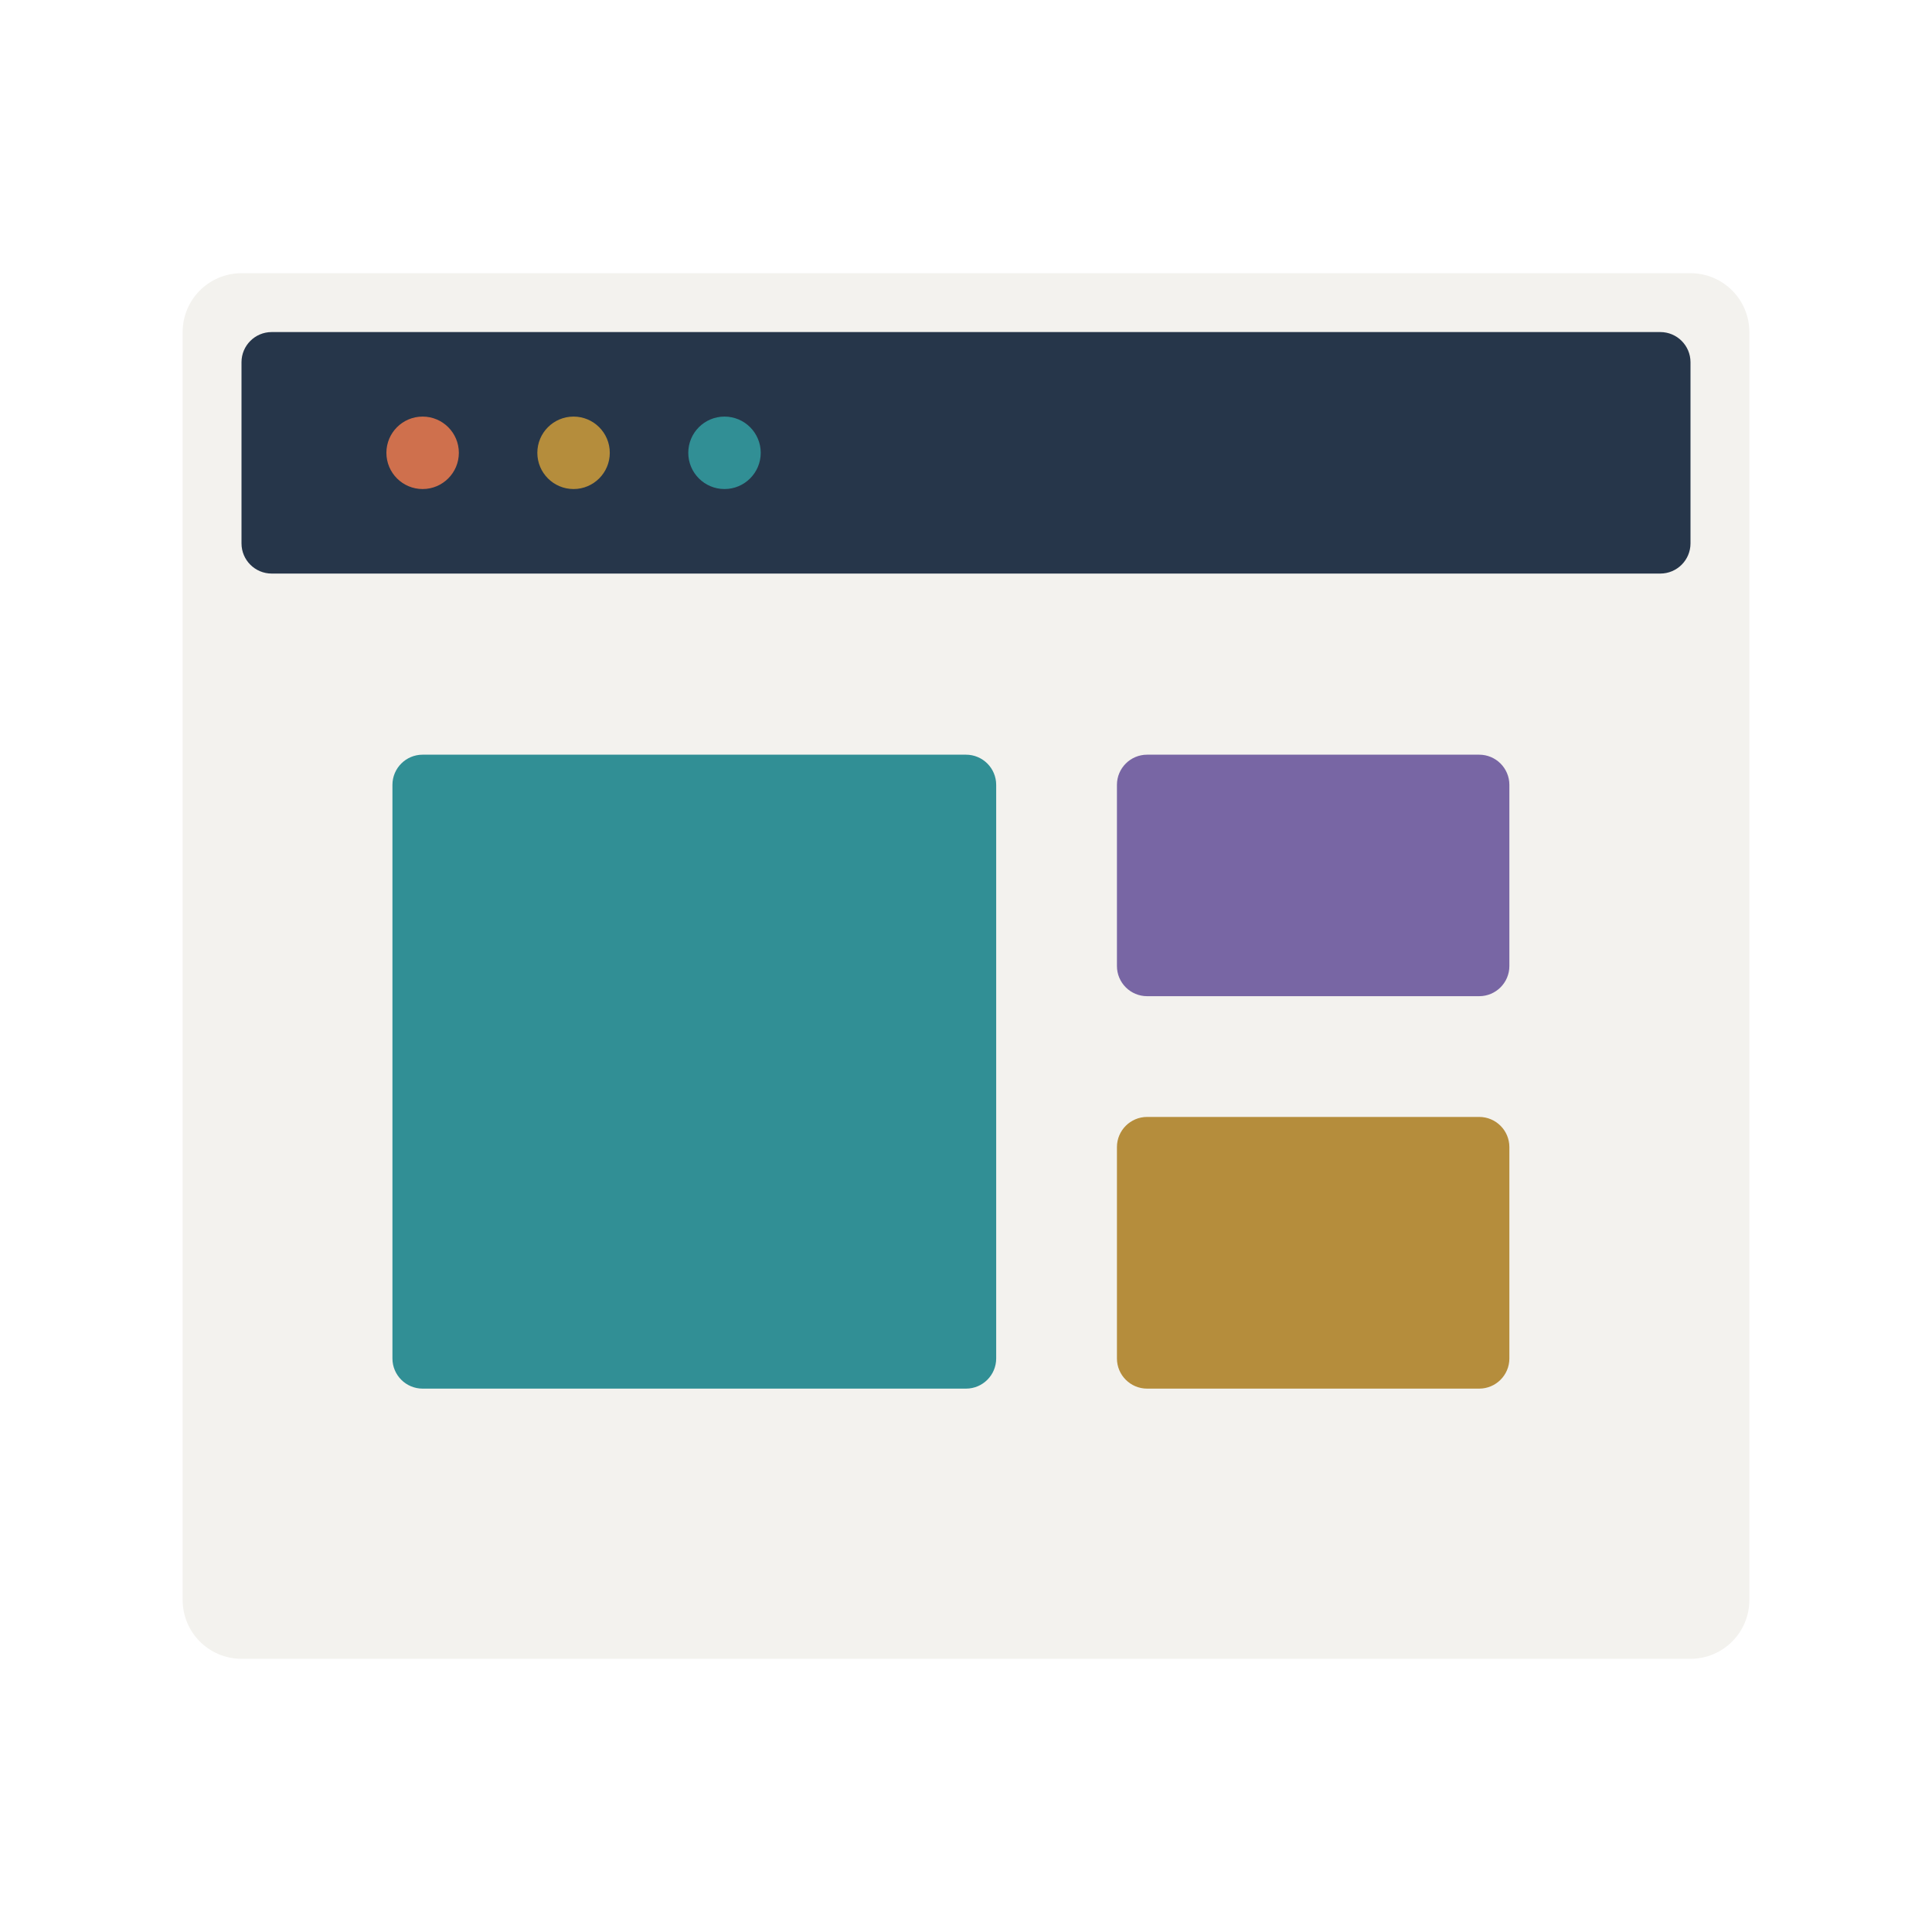
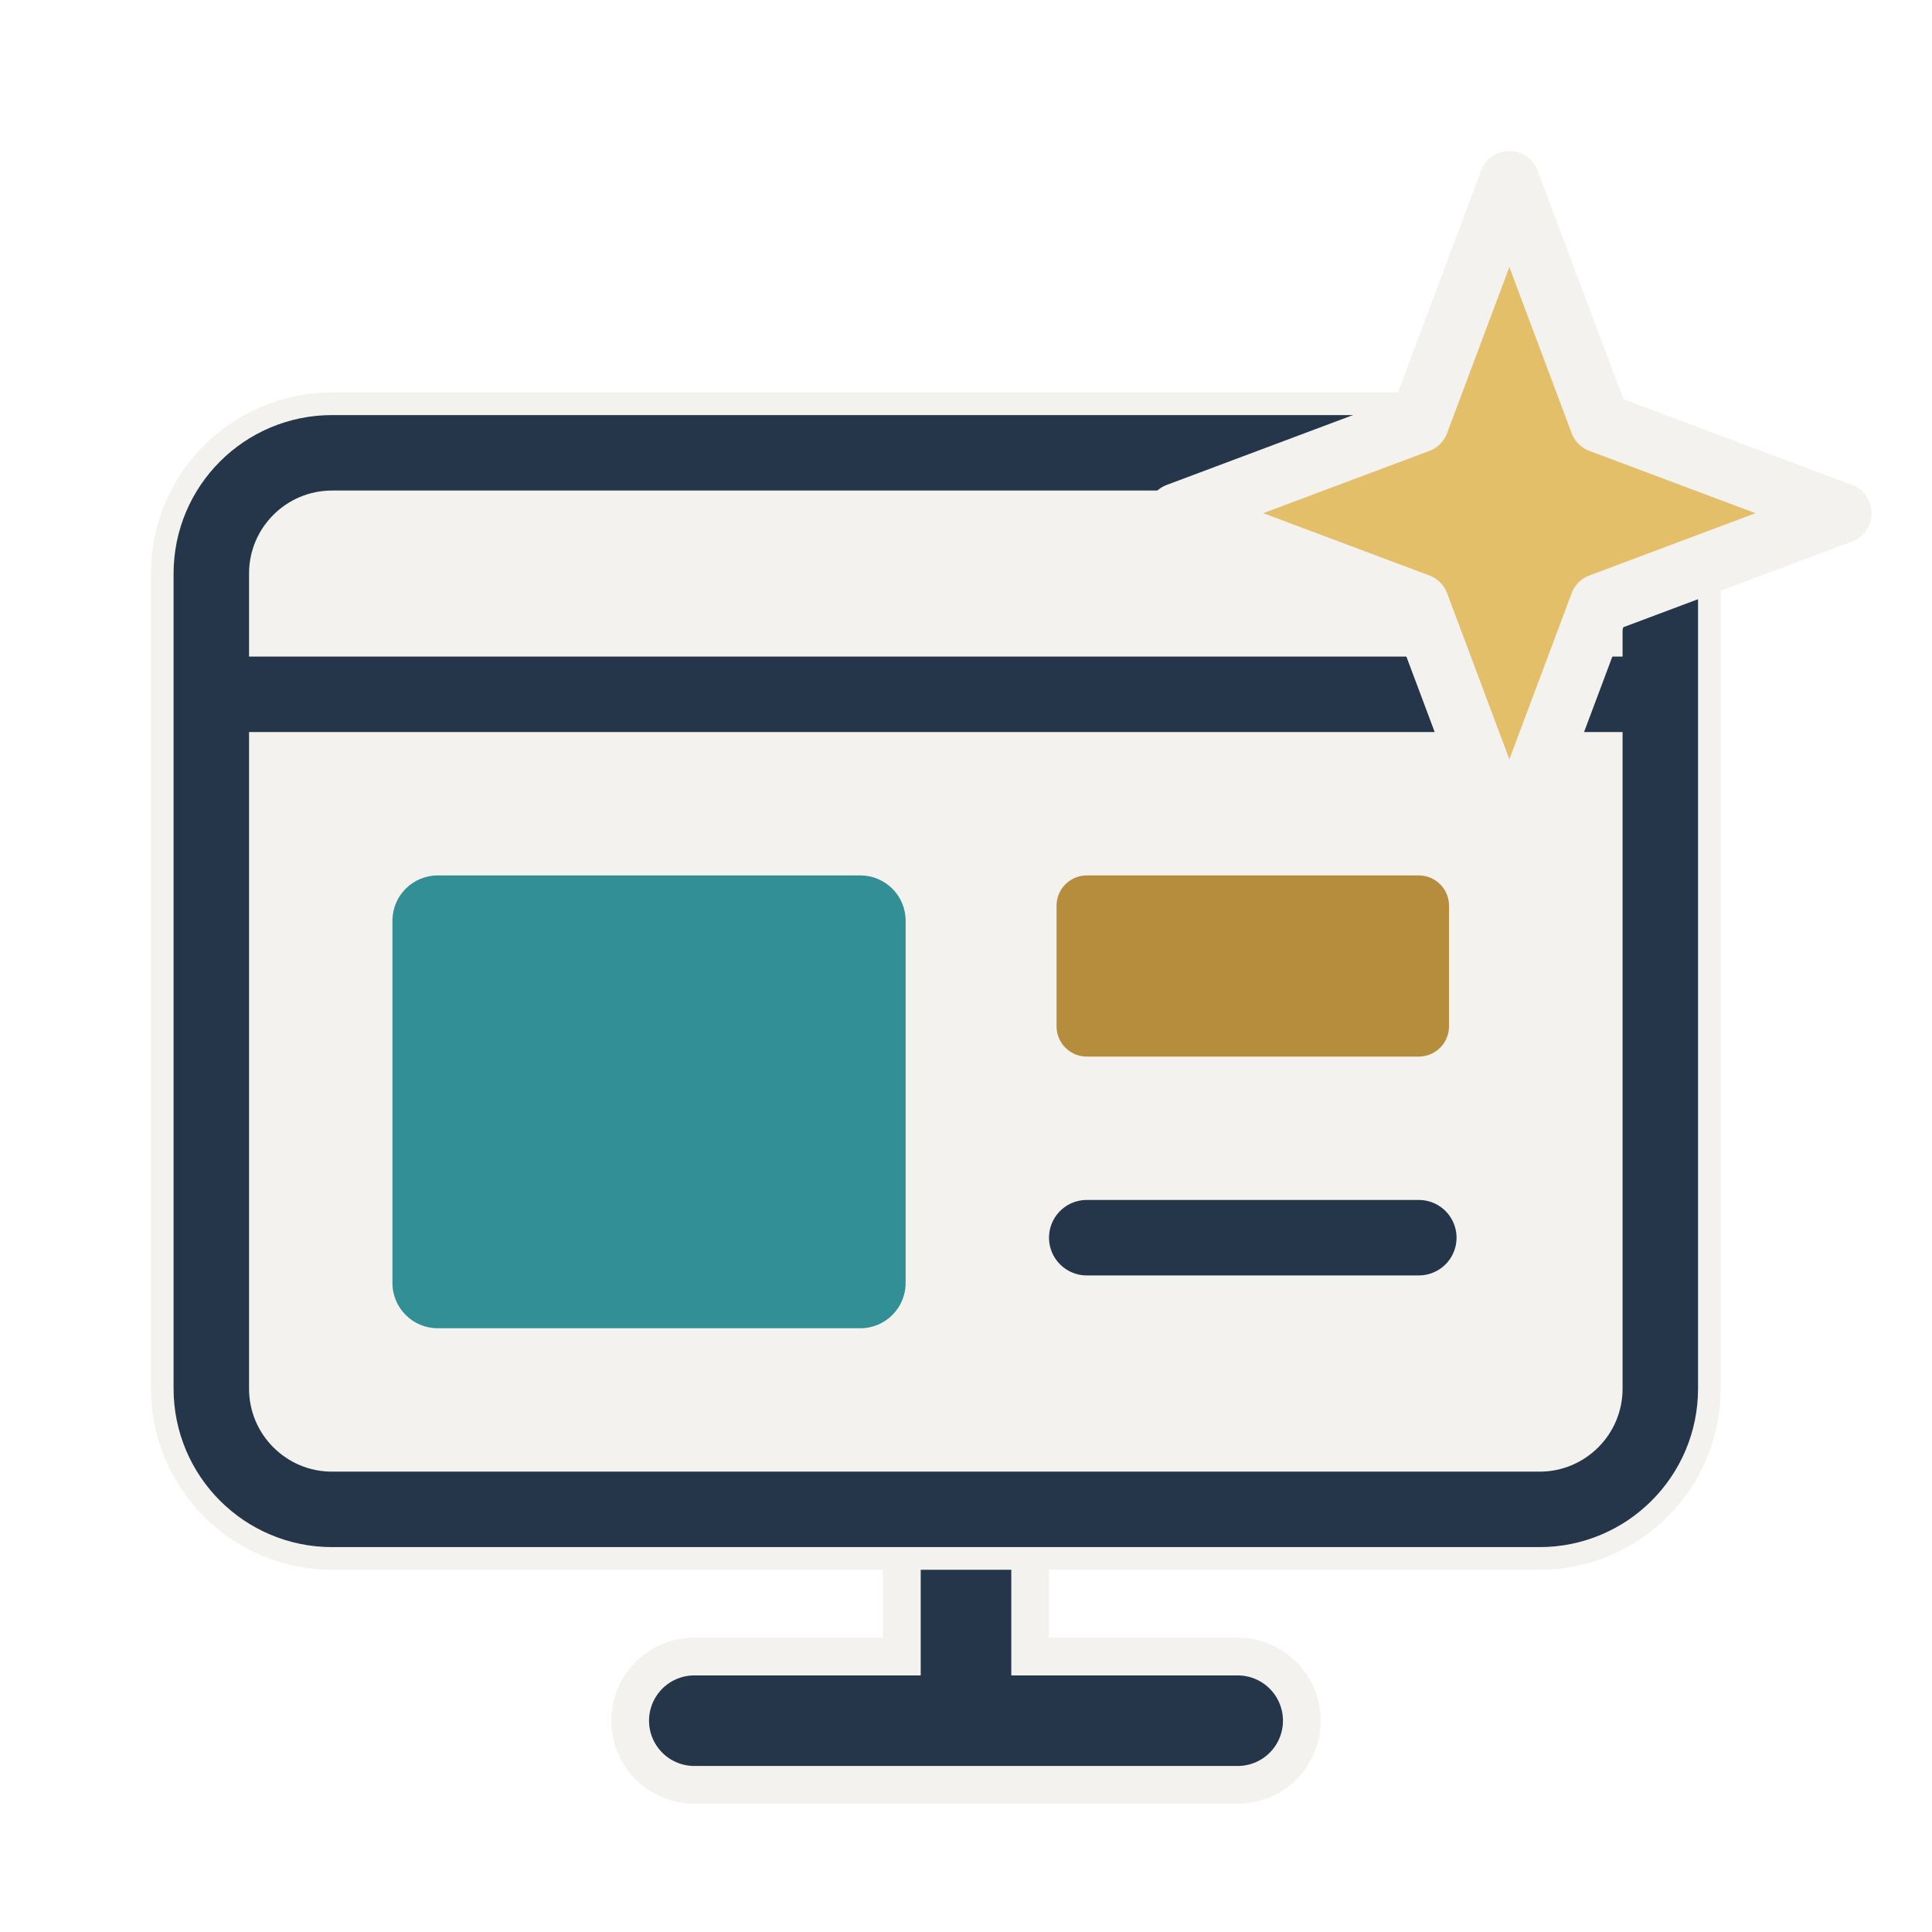
- <svg xmlns="http://www.w3.org/2000/svg" width="64" height="64" viewBox="0 0 64 64" fill="none" stroke-linecap="round" stroke-linejoin="round" role="img" aria-labelledby="title">
-   <g aria-hidden="true">
-     <rect x="8" y="11" width="48" height="42" rx="#26364A" fill="#F3F2EE" stroke="#F3F2EE" stroke-width="3.9" />
-     <rect x="8" y="11" width="48" height="8" rx="1" fill="#F3F2EE" stroke="#F3F2EE" stroke-width="1.4" />
-     <circle cx="14" cy="15" r="1.2" fill="#F3F2EE" stroke="#F3F2EE" stroke-width="1.4" />
-     <circle cx="19" cy="15" r="1.2" fill="#F3F2EE" stroke="#F3F2EE" stroke-width="1.4" />
-     <circle cx="24" cy="15" r="1.2" fill="#F3F2EE" stroke="#F3F2EE" stroke-width="1.4" />
-     <rect x="13" y="25" width="20" height="21" rx="1" fill="#F3F2EE" stroke="#F3F2EE" stroke-width="1.4" />
-     <rect x="37" y="25" width="13" height="8" rx="1" fill="#F3F2EE" stroke="#F3F2EE" stroke-width="1.4" />
-     <rect x="37" y="37" width="13" height="9" rx="1" fill="#F3F2EE" stroke="#F3F2EE" stroke-width="1.4" />
-   </g>
-   <g>
-     <rect x="8" y="11" width="48" height="42" rx="#26364A" fill="#F3F2EE" stroke="2" stroke-width="2.5" />
-     <rect x="8" y="11" width="48" height="8" rx="1" fill="#26364A" stroke="none" stroke-width="2.5" />
-     <circle cx="14" cy="15" r="1.2" fill="#CF704D" stroke="none" stroke-width="2.5" />
-     <circle cx="19" cy="15" r="1.2" fill="#B58D3C" stroke="none" stroke-width="2.5" />
-     <circle cx="24" cy="15" r="1.2" fill="#318F95" stroke="none" stroke-width="2.5" />
-     <rect x="13" y="25" width="20" height="21" rx="1" fill="#318F95" stroke="none" stroke-width="2.5" />
-     <rect x="37" y="25" width="13" height="8" rx="1" fill="#7866A4" stroke="none" stroke-width="2.5" />
-     <rect x="37" y="37" width="13" height="9" rx="1" fill="#B58D3C" stroke="none" stroke-width="2.5" />
-   </g>
+ <svg xmlns="http://www.w3.org/2000/svg" viewBox="0 0 64 64" fill="none" stroke-linecap="round" stroke-linejoin="round" role="img" aria-labelledby="title">
+   <path d="M32 50V56M23 57H41" fill="none" stroke="#F3F2EE" stroke-width="5.5" />
+   <path d="M32 50V56M23 57H41" fill="none" stroke="#26364A" stroke-width="3" />
+   <rect x="7" y="15" width="48" height="35" rx="4" fill="#F3F2EE" stroke="#F3F2EE" stroke-width="4" />
+   <rect x="7" y="15" width="48" height="35" rx="4" fill="#F3F2EE" stroke="#26364A" stroke-width="2.5" />
+   <path d="M8 23H54" fill="none" stroke="#26364A" stroke-width="2.5" />
+   <rect x="13" y="29" width="17" height="15" rx="1.5" fill="#318F95" stroke="none" stroke-width="0" />
+   <rect x="35" y="29" width="13" height="6" rx="1" fill="#B58D3C" stroke="none" stroke-width="0" />
+   <path d="M36 41H47" fill="none" stroke="#26364A" stroke-width="2.5" />
+   <path d="M50 6L53 14L61 17L53 20L50 28L47 20L39 17L47 14Z" fill="#E3BF69" stroke="#F3F2EE" stroke-width="2" />
</svg>
